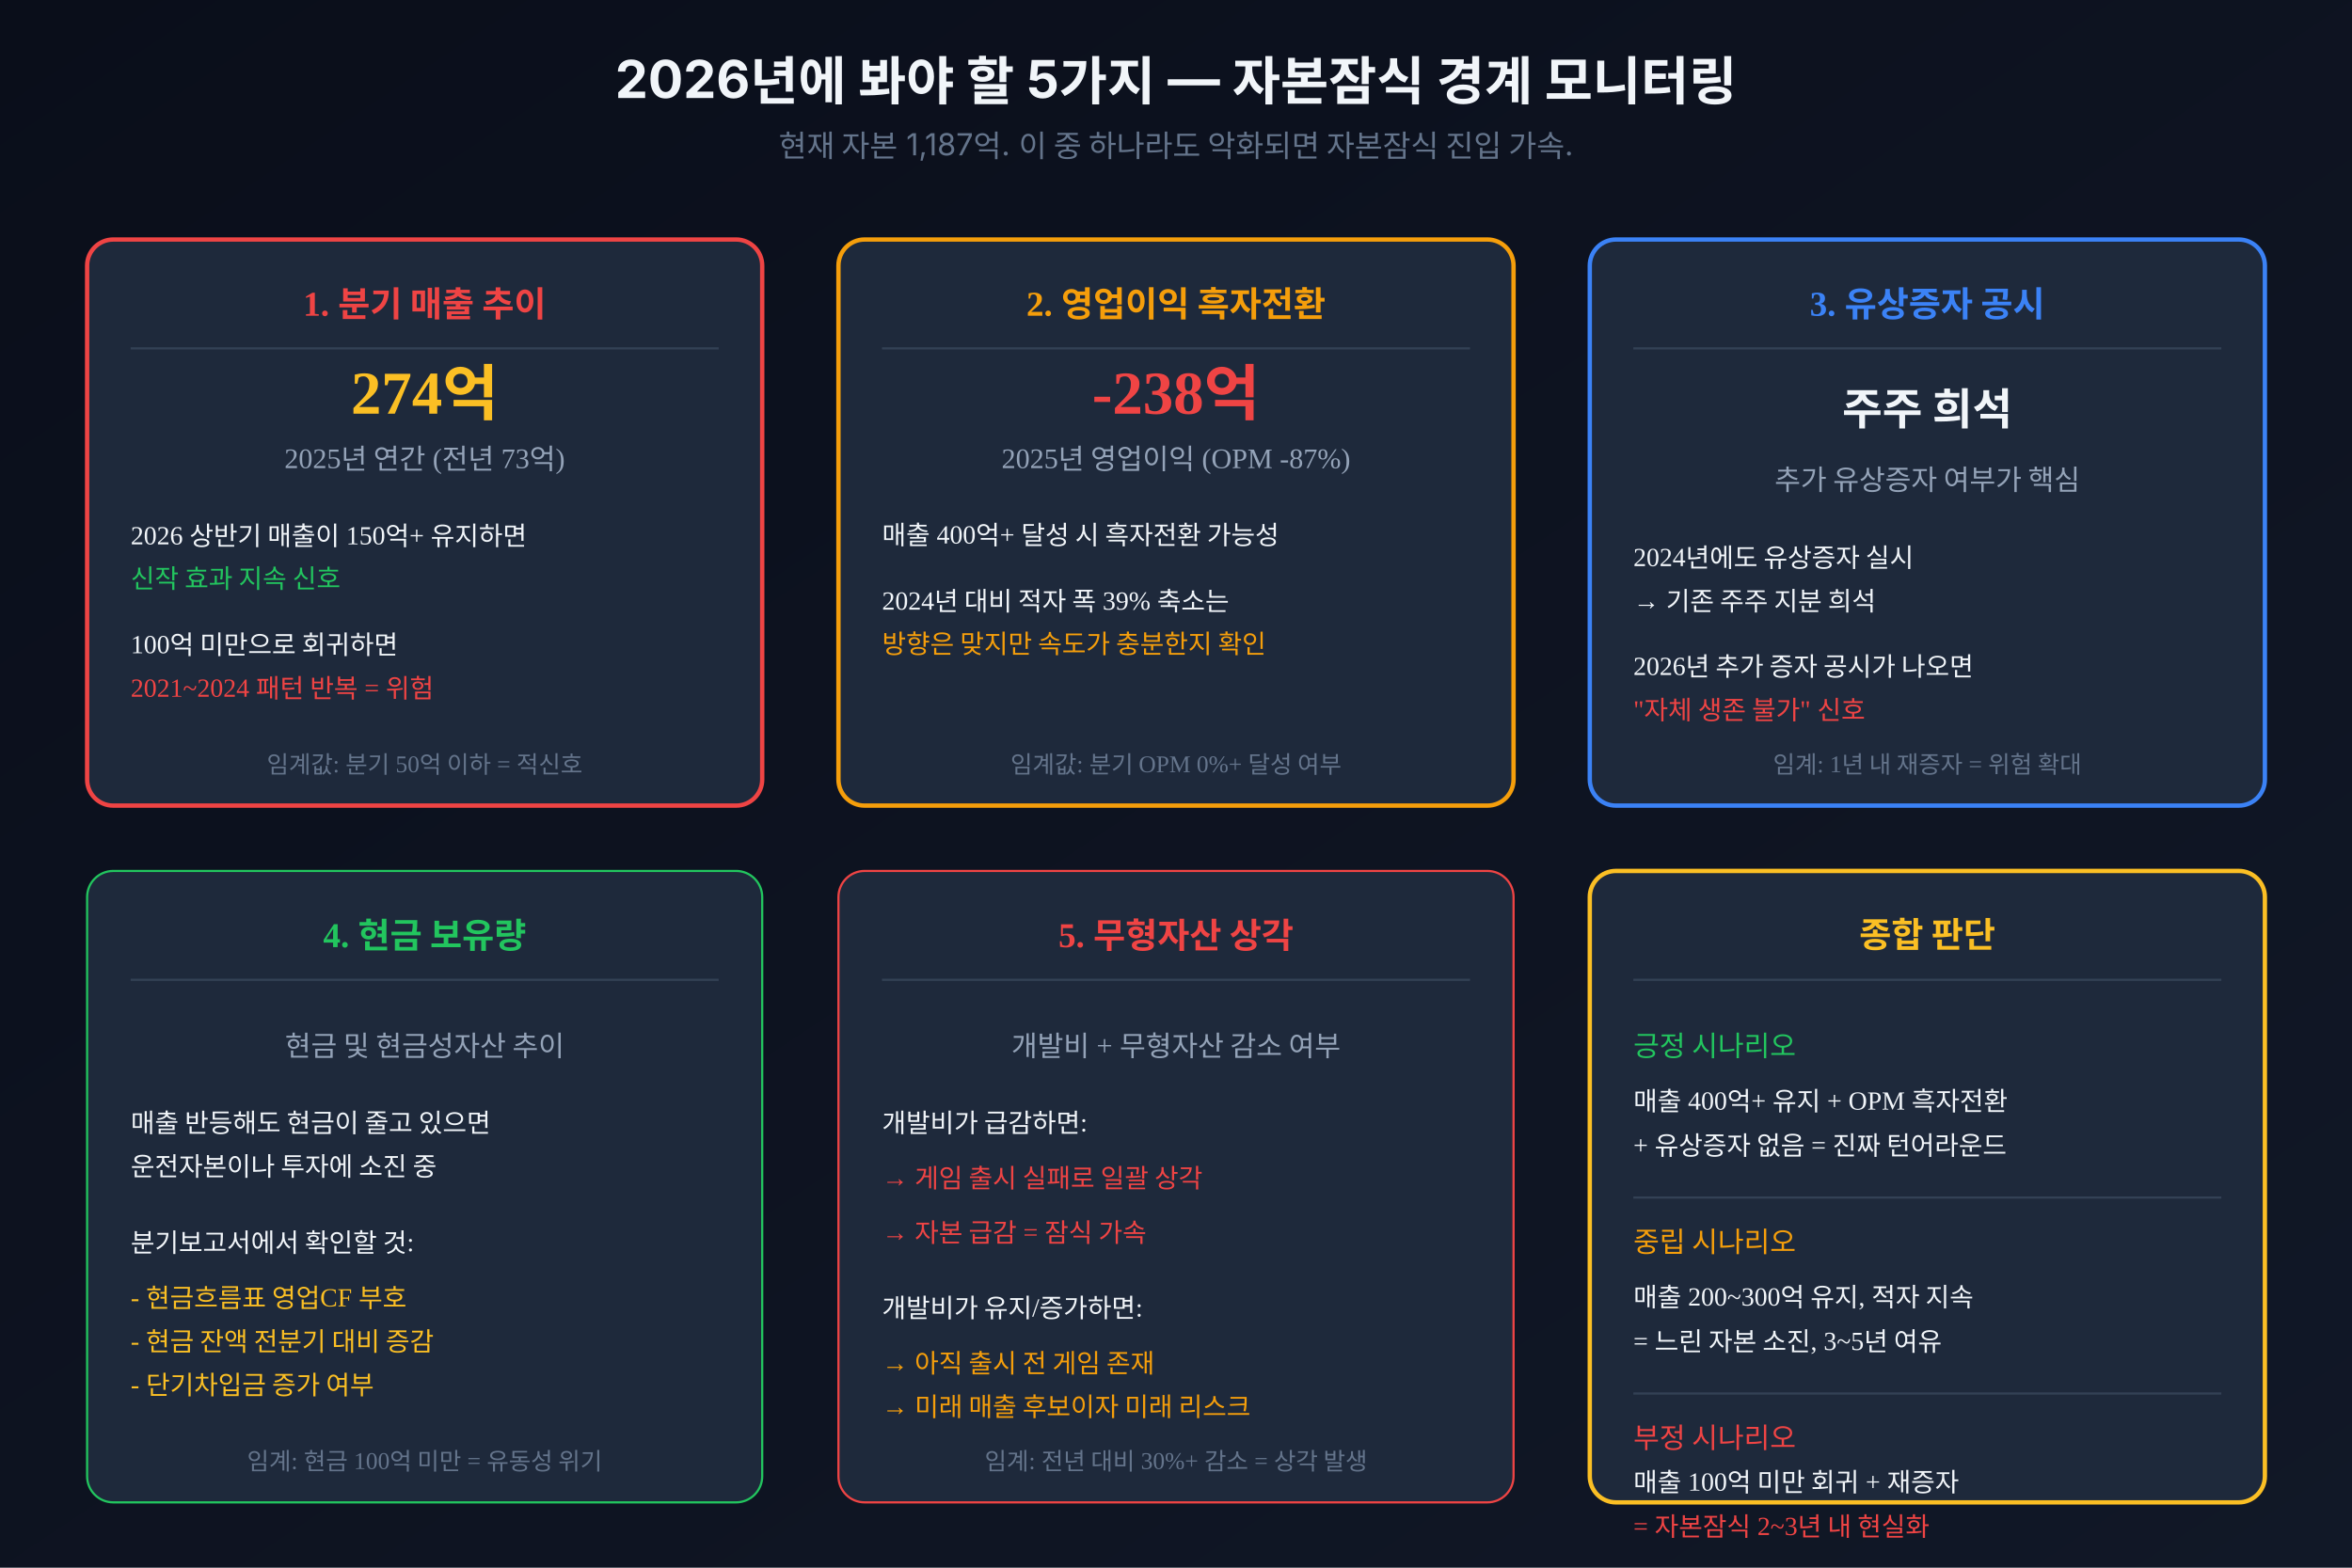
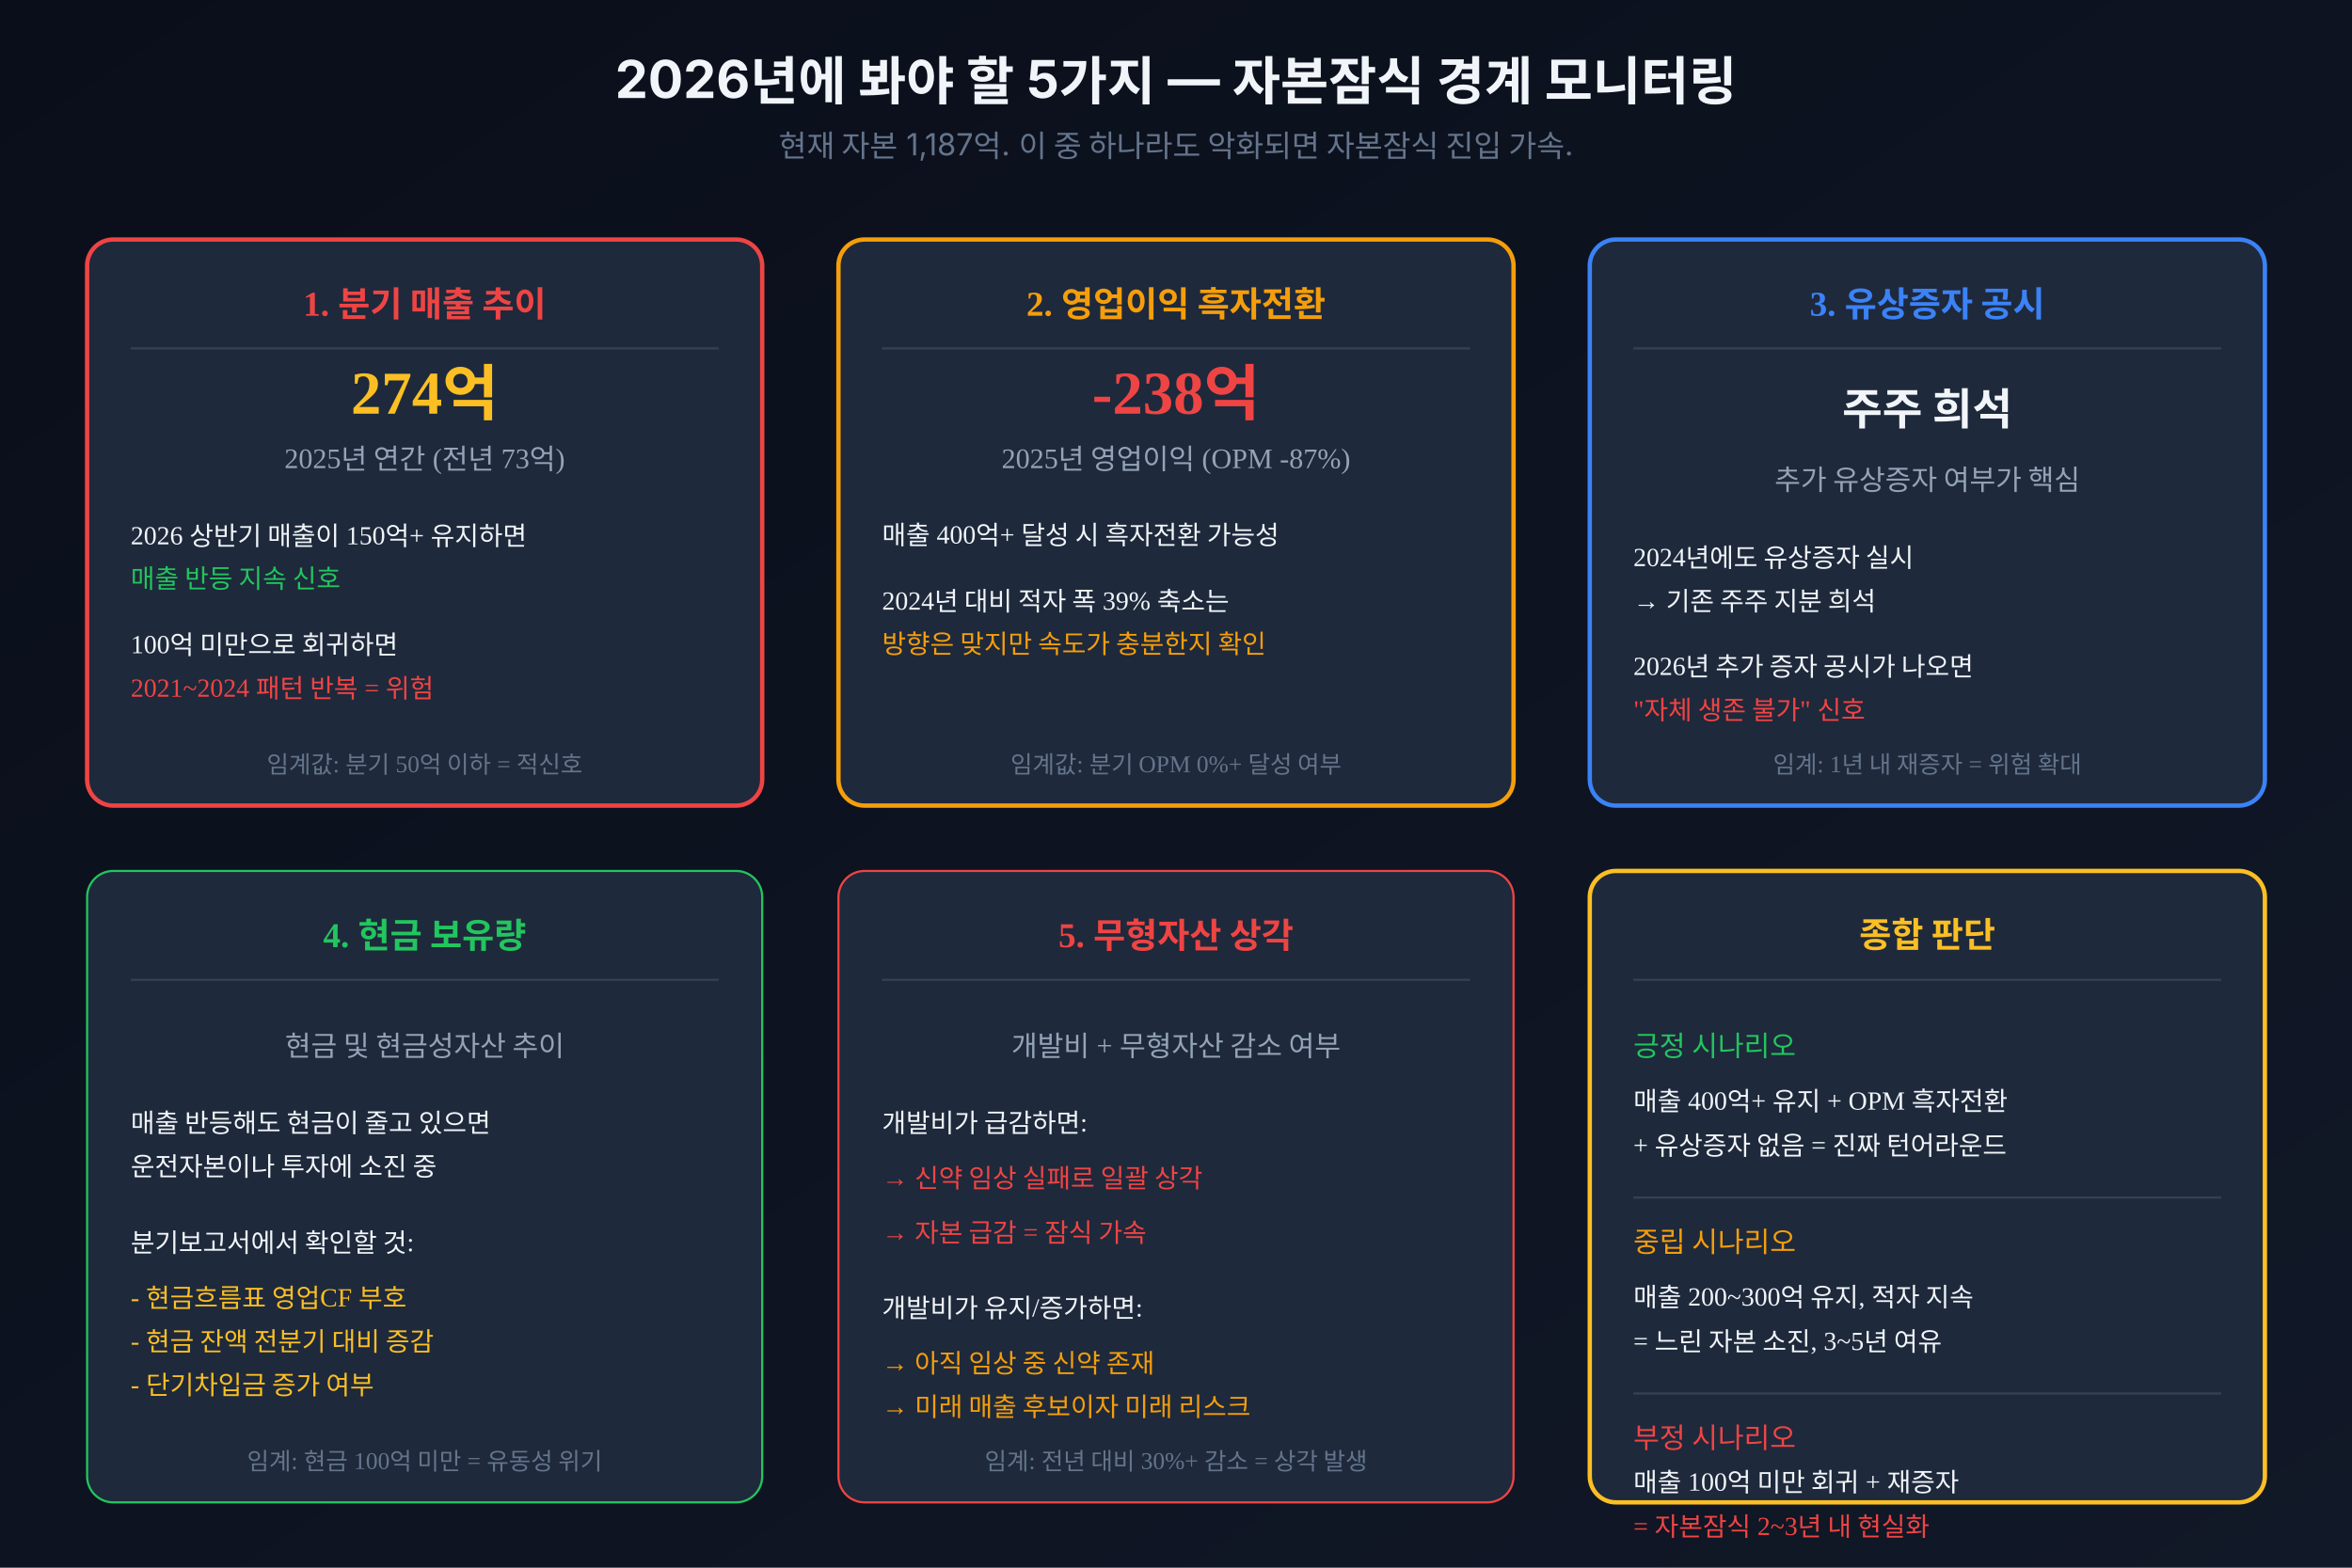
<svg xmlns="http://www.w3.org/2000/svg" viewBox="0 0 1080 720">
  <defs>
    <linearGradient id="bg6" x1="0" y1="0" x2="1" y2="1">
      <stop offset="0%" stop-color="#0a0e1a" />
      <stop offset="100%" stop-color="#111827" />
    </linearGradient>
  </defs>
  <rect width="1080" height="720" fill="url(#bg6)" />
  <text x="540" y="45" text-anchor="middle" font-family="-apple-system, 'Segoe UI', sans-serif" font-size="24" font-weight="700" fill="#f1f5f9">2026년에 봐야 할 5가지 — 자본잠식 경계 모니터링</text>
  <text x="540" y="72" text-anchor="middle" font-family="-apple-system, 'Segoe UI', sans-serif" font-size="14" fill="#64748b">현재 자본 1,187억. 이 중 하나라도 악화되면 자본잠식 진입 가속.</text>
  <rect x="40" y="110" width="310" height="260" rx="12" fill="#1e293b" stroke="#ef4444" stroke-width="2" />
  <text x="195" y="145" text-anchor="middle" font-size="16" font-weight="700" fill="#ef4444">1. 분기 매출 추이</text>
  <line x1="60" y1="160" x2="330" y2="160" stroke="#334155" stroke-width="1" />
  <text x="195" y="190" text-anchor="middle" font-size="28" font-weight="700" fill="#fbbf24">274억</text>
  <text x="195" y="215" text-anchor="middle" font-size="13" fill="#94a3b8">2025년 연간 (전년 73억)</text>
  <text x="60" y="250" font-size="12" fill="#f1f5f9">2026 상반기 매출이 150억+ 유지하면</text>
-   <text x="60" y="270" font-size="12" fill="#22c55e">신작 효과 지속 신호</text>
+   <text x="60" y="270" font-size="12" fill="#22c55e">매출 반등 지속 신호</text>
  <text x="60" y="300" font-size="12" fill="#f1f5f9">100억 미만으로 회귀하면</text>
  <text x="60" y="320" font-size="12" fill="#ef4444">2021~2024 패턴 반복 = 위험</text>
  <text x="195" y="355" text-anchor="middle" font-size="11" fill="#64748b">임계값: 분기 50억 이하 = 적신호</text>
  <rect x="385" y="110" width="310" height="260" rx="12" fill="#1e293b" stroke="#f59e0b" stroke-width="2" />
  <text x="540" y="145" text-anchor="middle" font-size="16" font-weight="700" fill="#f59e0b">2. 영업이익 흑자전환</text>
  <line x1="405" y1="160" x2="675" y2="160" stroke="#334155" stroke-width="1" />
  <text x="540" y="190" text-anchor="middle" font-size="28" font-weight="700" fill="#ef4444">-238억</text>
  <text x="540" y="215" text-anchor="middle" font-size="13" fill="#94a3b8">2025년 영업이익 (OPM -87%)</text>
  <text x="405" y="250" font-size="12" fill="#f1f5f9">매출 400억+ 달성 시 흑자전환 가능성</text>
  <text x="405" y="280" font-size="12" fill="#f1f5f9">2024년 대비 적자 폭 39% 축소는</text>
  <text x="405" y="300" font-size="12" fill="#f59e0b">방향은 맞지만 속도가 충분한지 확인</text>
  <text x="540" y="355" text-anchor="middle" font-size="11" fill="#64748b">임계값: 분기 OPM 0%+ 달성 여부</text>
  <rect x="730" y="110" width="310" height="260" rx="12" fill="#1e293b" stroke="#3b82f6" stroke-width="2" />
  <text x="885" y="145" text-anchor="middle" font-size="16" font-weight="700" fill="#3b82f6">3. 유상증자 공시</text>
  <line x1="750" y1="160" x2="1020" y2="160" stroke="#334155" stroke-width="1" />
  <text x="885" y="195" text-anchor="middle" font-size="20" font-weight="700" fill="#f1f5f9">주주 희석</text>
  <text x="885" y="225" text-anchor="middle" font-size="13" fill="#94a3b8">추가 유상증자 여부가 핵심</text>
  <text x="750" y="260" font-size="12" fill="#f1f5f9">2024년에도 유상증자 실시</text>
  <text x="750" y="280" font-size="12" fill="#f1f5f9">→ 기존 주주 지분 희석</text>
  <text x="750" y="310" font-size="12" fill="#f1f5f9">2026년 추가 증자 공시가 나오면</text>
  <text x="750" y="330" font-size="12" fill="#ef4444">"자체 생존 불가" 신호</text>
  <text x="885" y="355" text-anchor="middle" font-size="11" fill="#64748b">임계: 1년 내 재증자 = 위험 확대</text>
  <rect x="40" y="400" width="310" height="290" rx="12" fill="#1e293b" stroke="#22c55e" stroke-width="1" />
  <text x="195" y="435" text-anchor="middle" font-size="16" font-weight="700" fill="#22c55e">4. 현금 보유량</text>
  <line x1="60" y1="450" x2="330" y2="450" stroke="#334155" stroke-width="1" />
  <text x="195" y="485" text-anchor="middle" font-size="13" fill="#94a3b8">현금 및 현금성자산 추이</text>
  <text x="60" y="520" font-size="12" fill="#f1f5f9">매출 반등해도 현금이 줄고 있으면</text>
  <text x="60" y="540" font-size="12" fill="#f1f5f9">운전자본이나 투자에 소진 중</text>
  <text x="60" y="575" font-size="12" fill="#f1f5f9">분기보고서에서 확인할 것:</text>
  <text x="60" y="600" font-size="12" fill="#fbbf24">- 현금흐름표 영업CF 부호</text>
  <text x="60" y="620" font-size="12" fill="#fbbf24">- 현금 잔액 전분기 대비 증감</text>
  <text x="60" y="640" font-size="12" fill="#fbbf24">- 단기차입금 증가 여부</text>
  <text x="195" y="675" text-anchor="middle" font-size="11" fill="#64748b">임계: 현금 100억 미만 = 유동성 위기</text>
  <rect x="385" y="400" width="310" height="290" rx="12" fill="#1e293b" stroke="#ef4444" stroke-width="1" />
  <text x="540" y="435" text-anchor="middle" font-size="16" font-weight="700" fill="#ef4444">5. 무형자산 상각</text>
  <line x1="405" y1="450" x2="675" y2="450" stroke="#334155" stroke-width="1" />
  <text x="540" y="485" text-anchor="middle" font-size="13" fill="#94a3b8">개발비 + 무형자산 감소 여부</text>
  <text x="405" y="520" font-size="12" fill="#f1f5f9">개발비가 급감하면:</text>
-   <text x="405" y="545" font-size="12" fill="#ef4444">→ 게임 출시 실패로 일괄 상각</text>
+   <text x="405" y="545" font-size="12" fill="#ef4444">→ 신약 임상 실패로 일괄 상각</text>
  <text x="405" y="570" font-size="12" fill="#ef4444">→ 자본 급감 = 잠식 가속</text>
  <text x="405" y="605" font-size="12" fill="#f1f5f9">개발비가 유지/증가하면:</text>
-   <text x="405" y="630" font-size="12" fill="#f59e0b">→ 아직 출시 전 게임 존재</text>
+   <text x="405" y="630" font-size="12" fill="#f59e0b">→ 아직 임상 중 신약 존재</text>
  <text x="405" y="650" font-size="12" fill="#f59e0b">→ 미래 매출 후보이자 미래 리스크</text>
  <text x="540" y="675" text-anchor="middle" font-size="11" fill="#64748b">임계: 전년 대비 30%+ 감소 = 상각 발생</text>
  <rect x="730" y="400" width="310" height="290" rx="12" fill="#1e293b" stroke="#fbbf24" stroke-width="2" />
  <text x="885" y="435" text-anchor="middle" font-size="16" font-weight="700" fill="#fbbf24">종합 판단</text>
  <line x1="750" y1="450" x2="1020" y2="450" stroke="#334155" stroke-width="1" />
  <text x="750" y="485" font-size="13" fill="#22c55e">긍정 시나리오</text>
  <text x="750" y="510" font-size="12" fill="#f1f5f9">매출 400억+ 유지 + OPM 흑자전환</text>
  <text x="750" y="530" font-size="12" fill="#f1f5f9">+ 유상증자 없음 = 진짜 턴어라운드</text>
  <line x1="750" y1="550" x2="1020" y2="550" stroke="#334155" stroke-width="1" />
  <text x="750" y="575" font-size="13" fill="#f59e0b">중립 시나리오</text>
  <text x="750" y="600" font-size="12" fill="#f1f5f9">매출 200~300억 유지, 적자 지속</text>
  <text x="750" y="620" font-size="12" fill="#f1f5f9">= 느린 자본 소진, 3~5년 여유</text>
  <line x1="750" y1="640" x2="1020" y2="640" stroke="#334155" stroke-width="1" />
  <text x="750" y="665" font-size="13" fill="#ef4444">부정 시나리오</text>
  <text x="750" y="685" font-size="12" fill="#f1f5f9">매출 100억 미만 회귀 + 재증자</text>
  <text x="750" y="705" font-size="12" fill="#ef4444">= 자본잠식 2~3년 내 현실화</text>
</svg>
